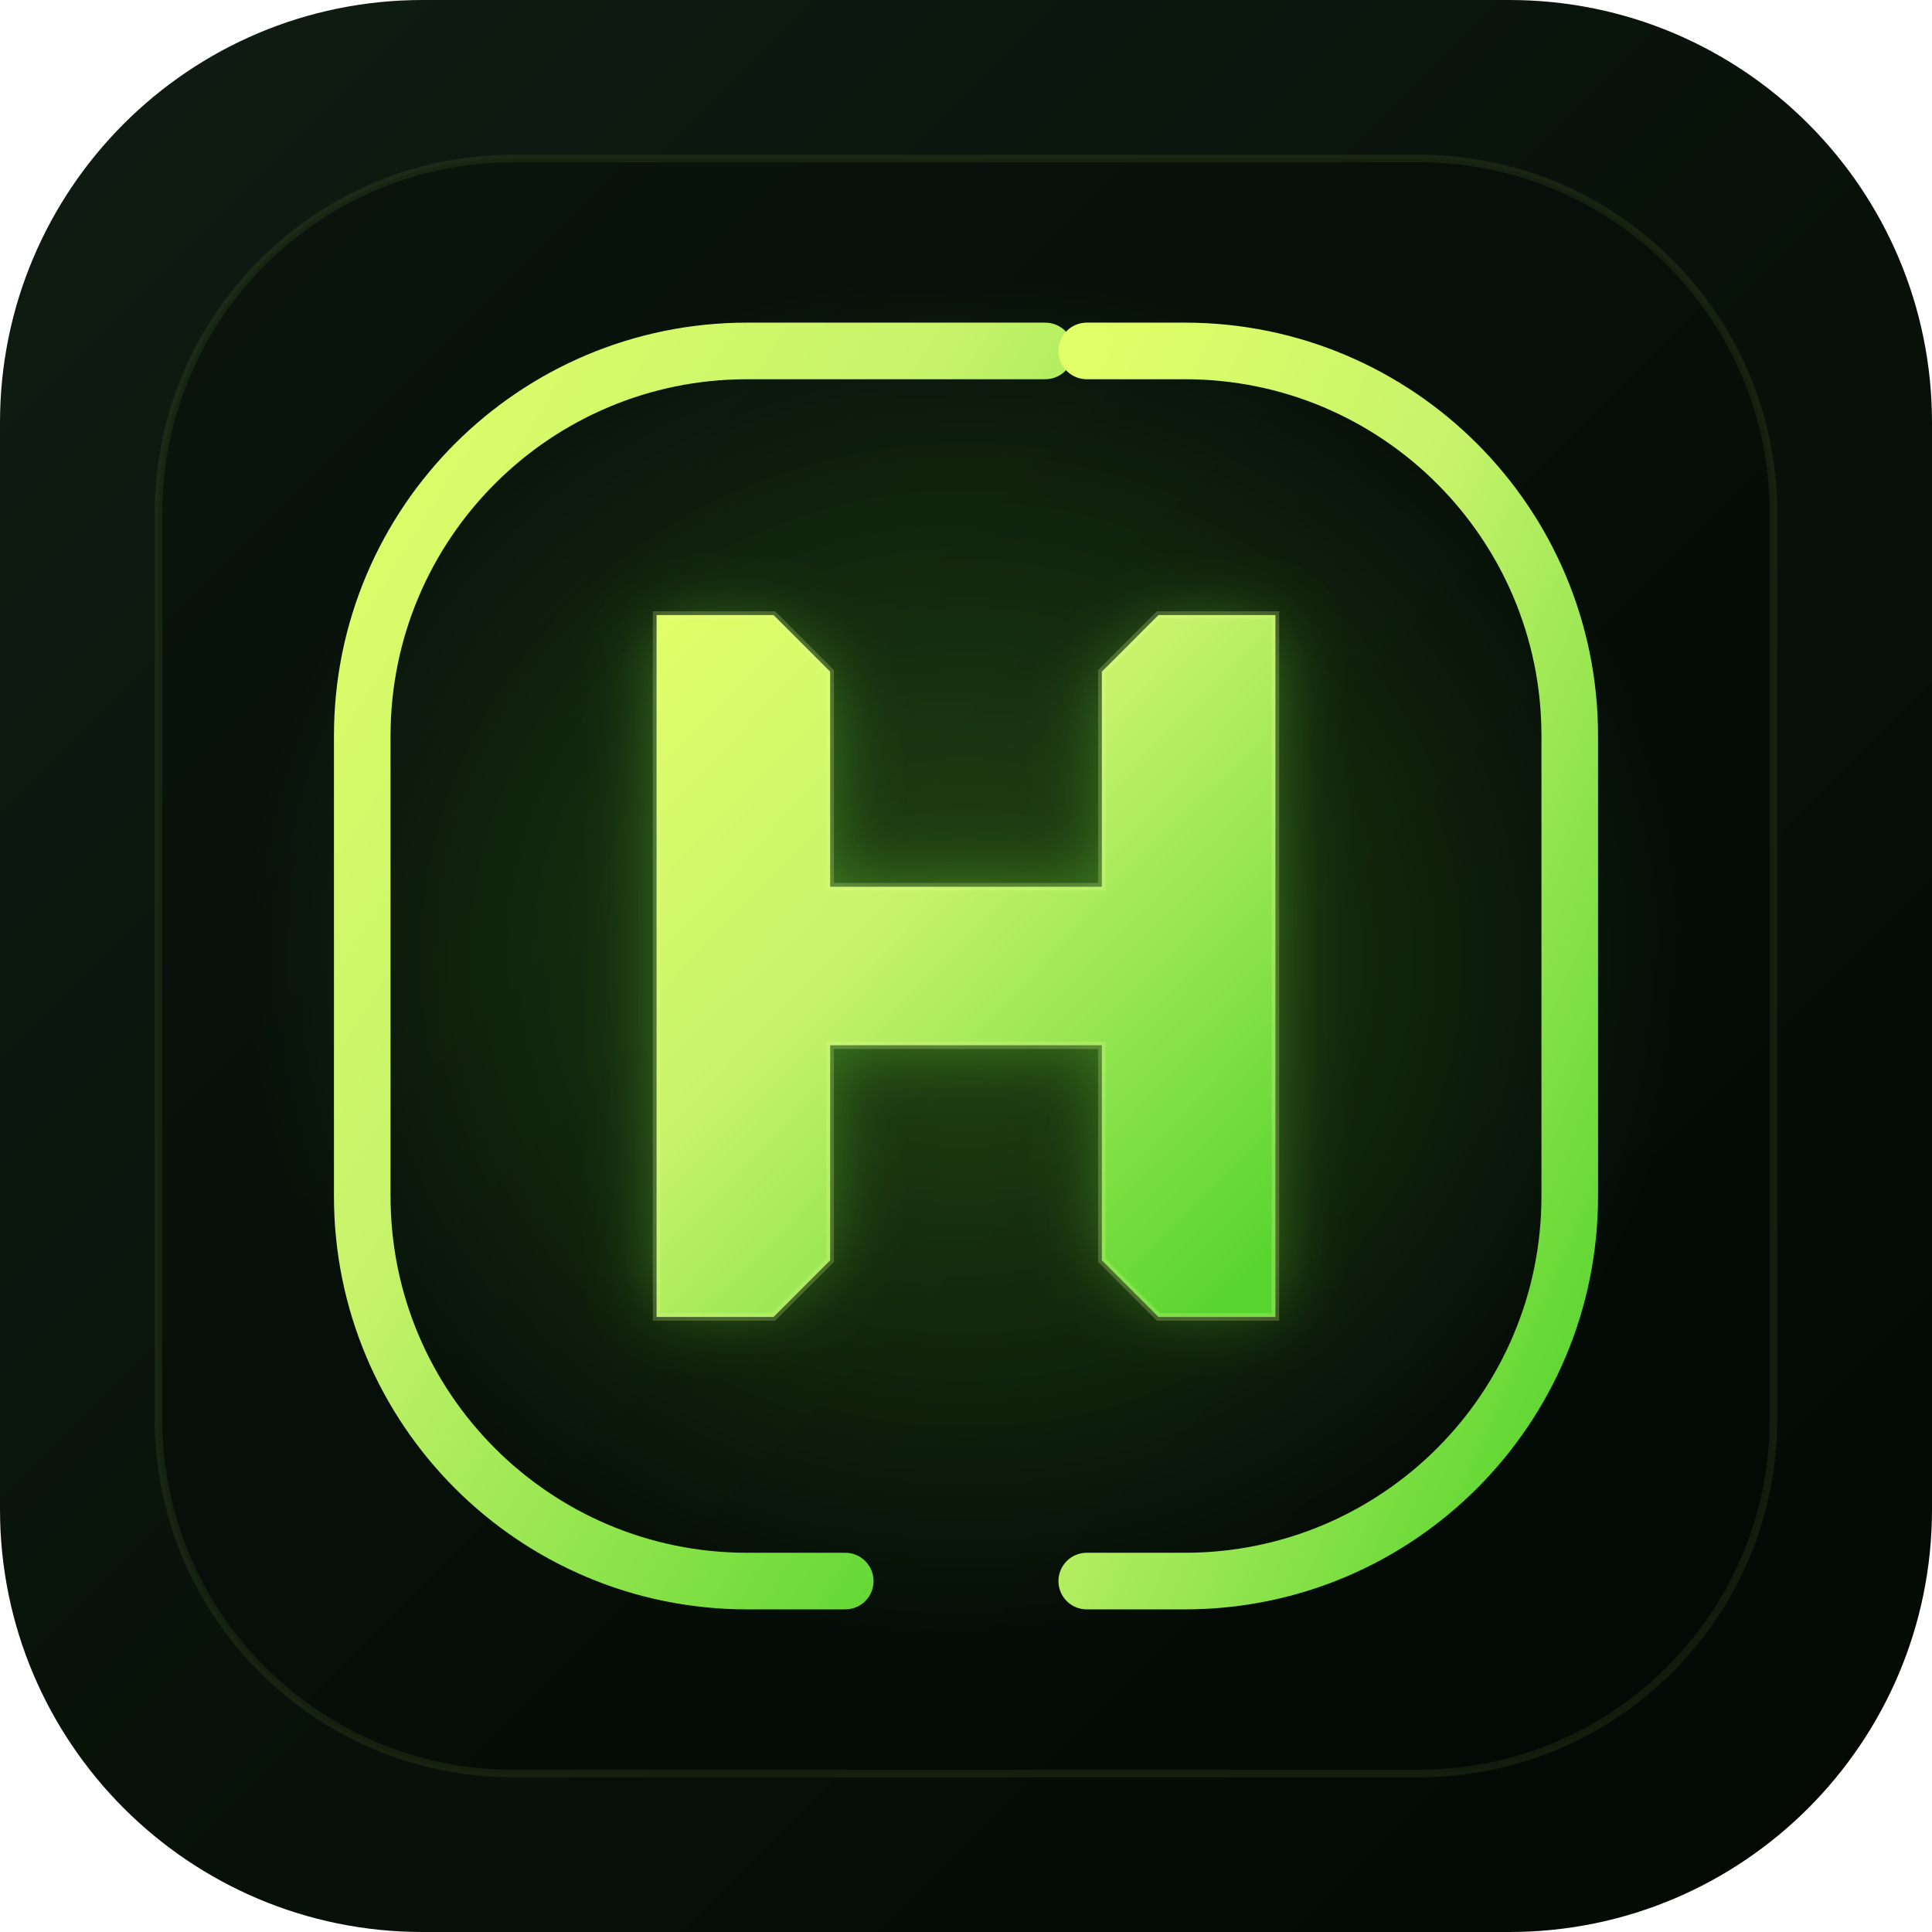
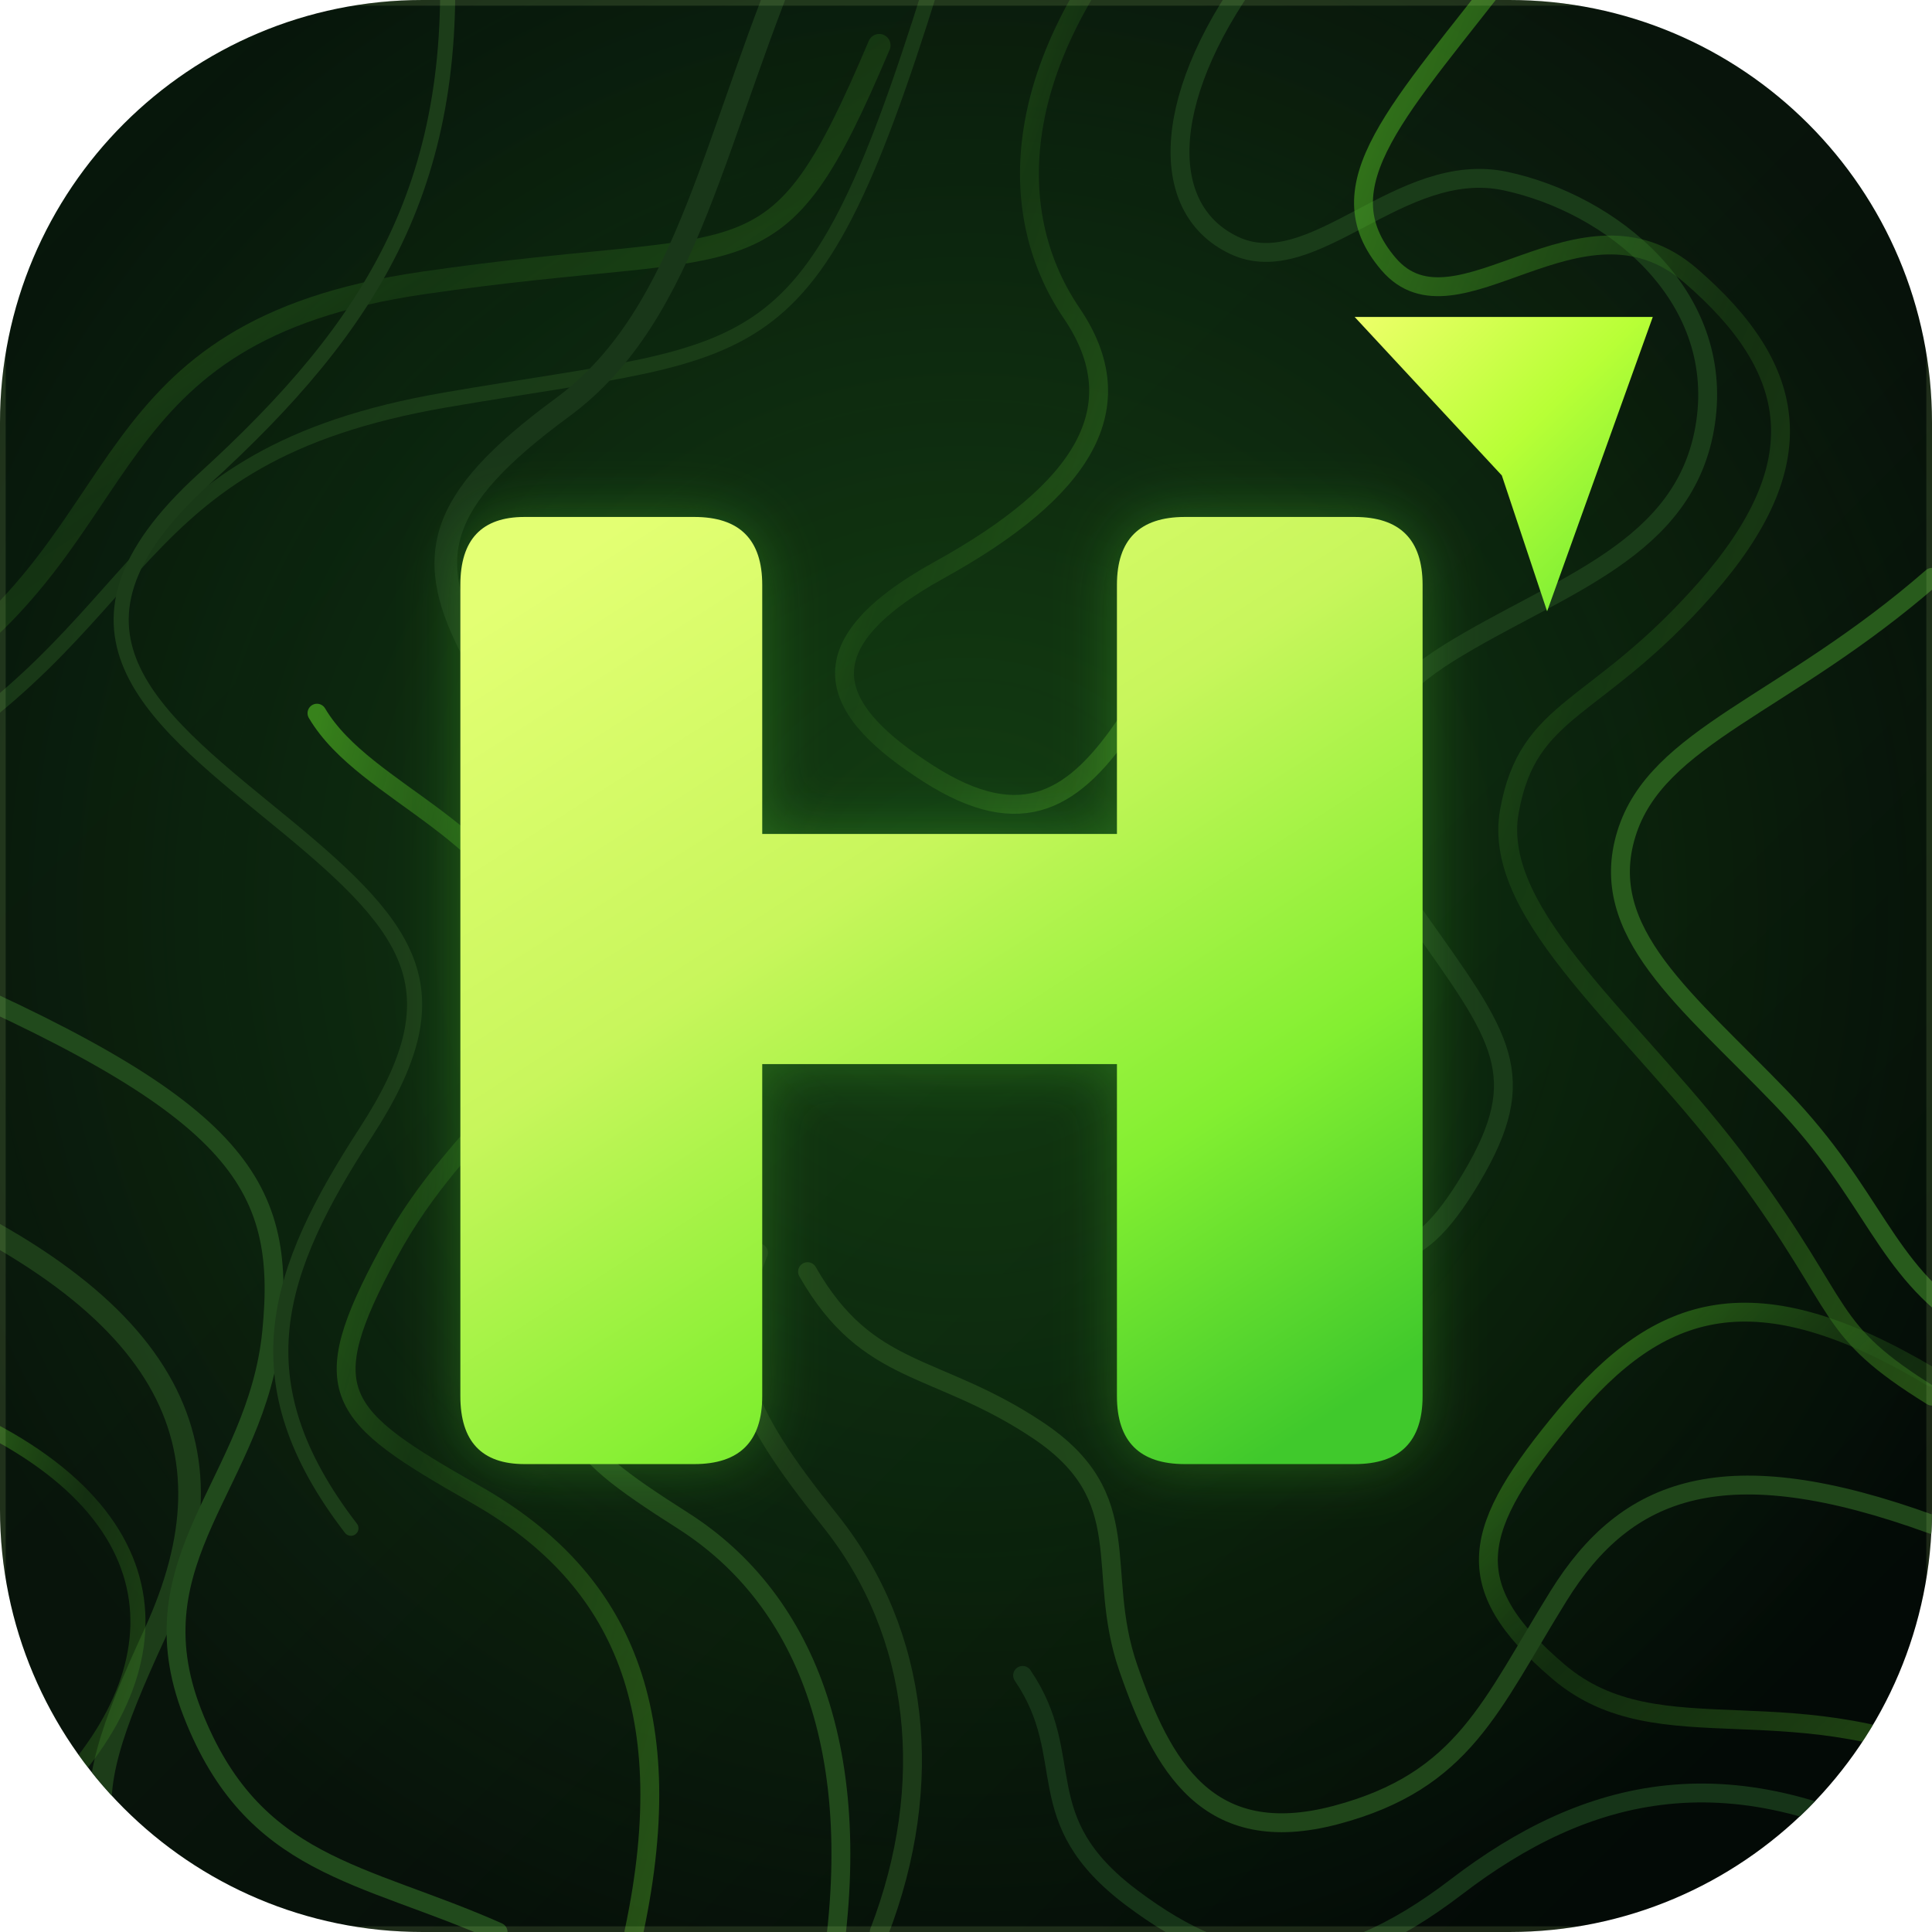
<svg xmlns="http://www.w3.org/2000/svg" viewBox="0 0 512 512">
  <defs>
-     <linearGradient id="bg" x1="0" y1="0" x2="1" y2="1">
-       <stop offset="0" stop-color="#101d13" />
-       <stop offset=".55" stop-color="#071109" />
-       <stop offset="1" stop-color="#030805" />
+     <linearGradient id="background" x1="0" y1="0" x2="1" y2="1">
+       <stop offset="0" stop-color="#07170b" />
+       <stop offset=".48" stop-color="#08140b" />
+       <stop offset="1" stop-color="#020805" />
    </linearGradient>
-     <linearGradient id="lime" x1="0" y1="0" x2=".9" y2="1">
-       <stop offset="0" stop-color="#e0ff68" />
-       <stop offset=".42" stop-color="#c7f36b" />
-       <stop offset="1" stop-color="#58d52e" />
+     <linearGradient id="letter" x1=".18" y1="0" x2=".82" y2="1">
+       <stop offset="0" stop-color="#e3ff73" />
+       <stop offset=".38" stop-color="#c8f65c" />
+       <stop offset=".72" stop-color="#83ef31" />
+       <stop offset="1" stop-color="#40c92c" />
    </linearGradient>
-     <radialGradient id="halo">
-       <stop offset="0" stop-color="#83ff36" stop-opacity=".23" />
-       <stop offset="1" stop-color="#83ff36" stop-opacity="0" />
+     <linearGradient id="needle" x1="0" y1="0" x2="1" y2="1">
+       <stop offset="0" stop-color="#edff69" />
+       <stop offset=".48" stop-color="#b8ff36" />
+       <stop offset="1" stop-color="#68e835" />
+     </linearGradient>
+     <radialGradient id="greenHaze" cx="50%" cy="47%" r="57%">
+       <stop offset="0" stop-color="#39d62c" stop-opacity=".22" />
+       <stop offset="1" stop-color="#39d62c" stop-opacity="0" />
    </radialGradient>
-     <filter id="softGlow" x="-40%" y="-40%" width="180%" height="180%">
-       <feGaussianBlur stdDeviation="9" />
+     <linearGradient id="contour" x1="0" y1="0" x2="1" y2="1">
+       <stop offset="0" stop-color="#5acb26" stop-opacity=".56" />
+       <stop offset=".45" stop-color="#285d1c" stop-opacity=".35" />
+       <stop offset="1" stop-color="#4c9e25" stop-opacity=".45" />
+     </linearGradient>
+     <filter id="hGlow" x="-35%" y="-35%" width="170%" height="170%">
+       <feGaussianBlur stdDeviation="8" />
    </filter>
+     <clipPath id="rounded">
+       <rect width="512" height="512" rx="112" />
+     </clipPath>
  </defs>
-   <rect width="512" height="512" rx="112" fill="url(#bg)" />
-   <rect x="42" y="42" width="428" height="428" rx="94" fill="#020804" fill-opacity=".3" stroke="#c7f36b" stroke-opacity=".08" stroke-width="2" />
-   <ellipse cx="256" cy="254" rx="190" ry="182" fill="url(#halo)" />
-   <g fill="none" stroke="url(#lime)" stroke-width="15" stroke-linecap="round" stroke-linejoin="round">
-     <path d="M277 93H198A102 102 0 0 0 96 195V317A102 102 0 0 0 198 419H224" />
-     <path d="M288 93H314A102 102 0 0 1 416 195V317A102 102 0 0 1 314 419H288" />
+   <rect width="512" height="512" rx="112" fill="url(#background)" />
+   <g clip-path="url(#rounded)">
+     <rect width="512" height="512" fill="url(#greenHaze)" />
+     <g fill="none" stroke-linecap="round" stroke-linejoin="round">
+       <path d="M-20 180 C38 141 23 88 112 75 S205 78 233 12" stroke="url(#contour)" stroke-width="6" />
+       <path d="M-30 207 C42 166 31 121 118 106 S215 101 250 -14" stroke="#20451c" stroke-opacity=".7" stroke-width="4" />
+       <path d="M-35 311 C46 344 64 383 41 433 S20 492 65 536" stroke="#22481d" stroke-opacity=".8" stroke-width="6" />
+       <path d="M-20 371 C48 397 49 441 13 477 S-8 530 28 552" stroke="url(#contour)" stroke-width="4" />
+       <path d="M-26 255 C63 293 76 313 72 353 S35 413 51 454 S96 496 132 512" stroke="#214a1c" stroke-width="5" />
+       <path d="M118 -20 C123 48 99 86 54 127 S42 191 76 219 S121 263 97 300 S63 366 93 405" stroke="#1c3d19" stroke-width="4" />
+       <path d="M213 -20 C189 35 183 83 149 108 S112 148 126 174 S172 211 153 239 S121 272 145 307" stroke="#193719" stroke-width="6" />
+       <path d="M305 -26 C266 19 267 58 284 83 S287 130 249 151 S221 189 246 205 S285 212 299 191" stroke="url(#contour)" stroke-width="5" />
+       <path d="M334 -10 C308 24 306 55 327 65 S371 42 399 48 S457 78 452 112 S413 155 384 173 S354 213 376 244 S406 285 390 312 S364 335 340 324" stroke="#1a3c19" stroke-width="5" />
+       <path d="M401 -10 C371 29 350 49 368 70 S419 48 448 73 S481 123 452 156 S405 187 400 215 S434 272 462 310 S483 352 512 370" stroke="url(#contour)" stroke-width="5" />
+       <path d="M512 153 C473 187 439 195 431 221 S447 265 472 291 S499 336 522 351" stroke="#285b1c" stroke-width="5" />
+       <path d="M512 365 C465 337 440 345 415 375 S386 420 413 443 S476 445 525 470" stroke="url(#contour)" stroke-width="5" />
+       <path d="M512 404 C457 384 431 394 413 423 S388 472 354 481 S308 468 299 442 S302 397 275 379 S230 365 214 337" stroke="#20461a" stroke-width="5" />
+       <path d="M512 494 C459 463 420 474 386 500 S328 524 300 503 S286 466 271 444" stroke="#163418" stroke-width="5" />
+       <path d="M168 512 C181 451 163 417 126 396 S83 369 103 332 S150 288 143 254 S97 211 84 189" stroke="url(#contour)" stroke-width="5" />
+       <path d="M219 530 C231 466 214 424 181 403 S144 376 163 346 S208 300 188 272" stroke="#21491b" stroke-width="5" />
+       <path d="M233 512 C248 473 244 433 220 403 S190 359 201 332" stroke="#1c3a18" stroke-width="5" />
+     </g>
+     <rect width="512" height="512" fill="none" stroke="#d6ff91" stroke-opacity=".12" stroke-width="3" />
  </g>
-   <path d="M174 166H205L220 181V235H292V181L307 166H338V346H307L292 331V277H220V331L205 346H174Z" fill="#76ee37" opacity=".38" filter="url(#softGlow)" />
-   <path d="M174 163H205L220 178V235H292V178L307 163H338V349H307L292 334V277H220V334L205 349H174Z" fill="url(#lime)" />
-   <path d="M174 163H205L220 178V235H292V178L307 163H338V349H307L292 334V277H220V334L205 349H174Z" fill="none" stroke="#edff9a" stroke-opacity=".22" stroke-width="2" />
+   <path d="M139 137 H184 Q202 137 202 155 V221 H296 V155 Q296 137 314 137 H359 Q377 137 377 155 V370 Q377 388 359 388 H314 Q296 388 296 370 V282 H202 V370 Q202 388 184 388 H139 Q122 388 122 370 V155 Q122 137 139 137Z" fill="#58e52f" opacity=".3" filter="url(#hGlow)" />
+   <path d="M139 137 H184 Q202 137 202 155 V221 H296 V155 Q296 137 314 137 H359 Q377 137 377 155 V370 Q377 388 359 388 H314 Q296 388 296 370 V282 H202 V370 Q202 388 184 388 H139 Q122 388 122 370 V155 Q122 137 139 137Z" fill="url(#letter)" />
+   <path d="M359 84 L438 84 L410 162 L398 126 Z" fill="url(#needle)" />
</svg>
